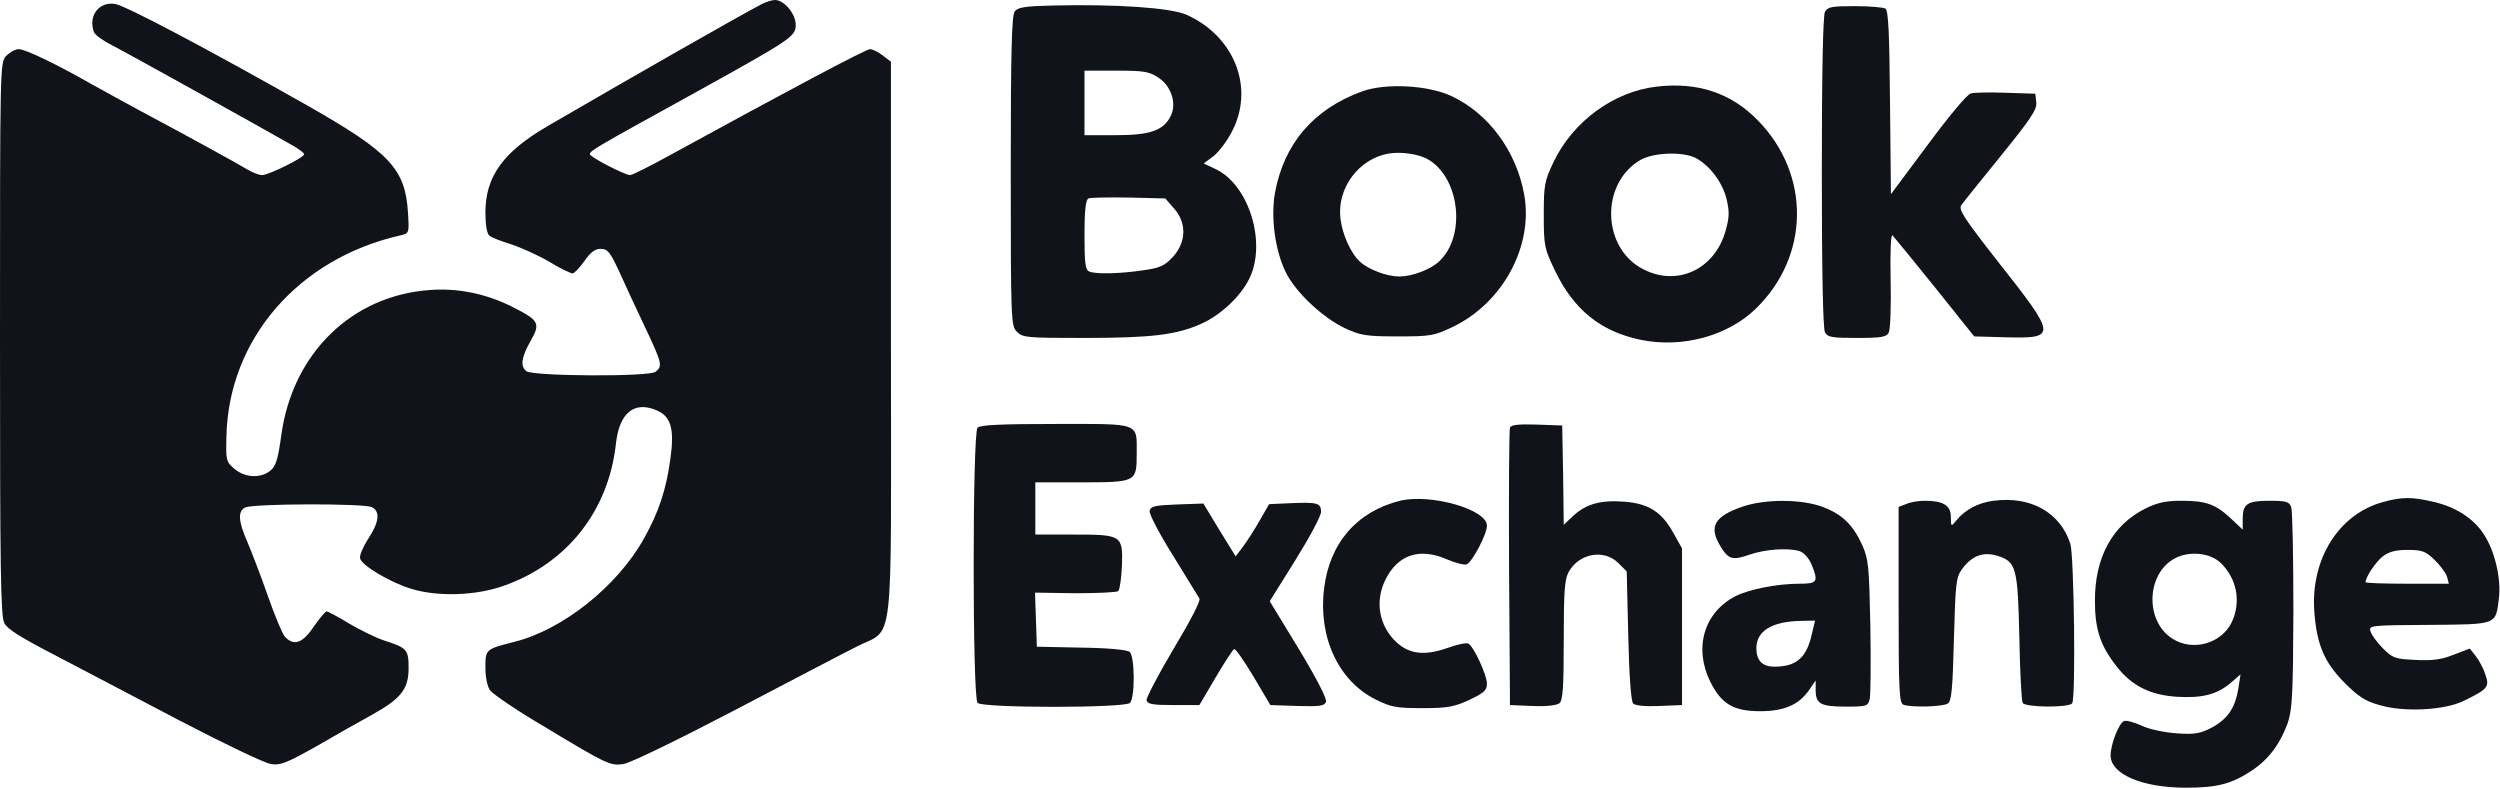
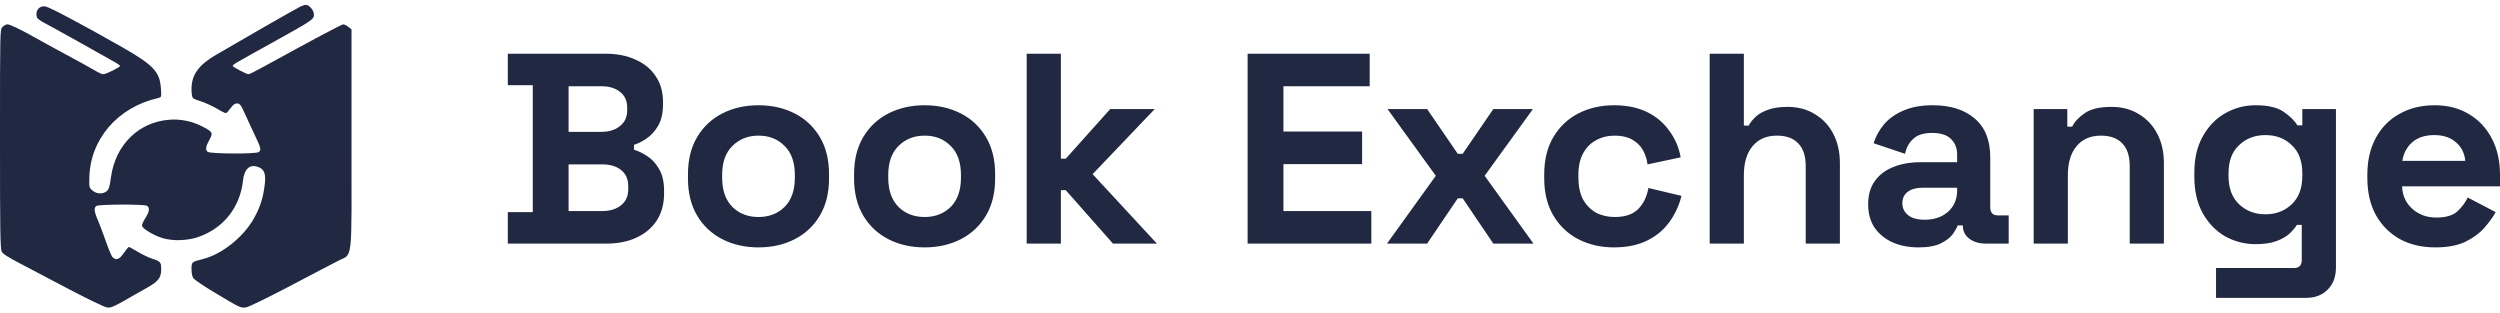
- <svg xmlns="http://www.w3.org/2000/svg" width="1085" height="342" viewBox="0 0 1085 342" fill="none">
-   <path d="M330.667 1.733C321.2 6.667 273.733 33.733 238 54.533C218.4 65.867 210.667 76.534 210.667 92.267C210.667 97.734 211.333 101.467 212.4 102.267C213.2 103.067 217.467 104.667 221.733 106C225.867 107.333 233.333 110.667 238.133 113.467C242.933 116.4 247.6 118.667 248.533 118.667C249.333 118.533 251.6 116.133 253.6 113.333C256.267 109.467 258.267 108 260.667 108C263.733 108 264.8 109.333 268.933 118.267C271.467 124 276.533 134.8 280.133 142.4C287.333 157.6 287.6 158.933 284.533 161.333C282 163.6 231.067 163.333 228.4 161.067C225.733 158.933 226.267 155.067 230.267 148C234.667 140.267 234 139.067 222.4 133.2C211.067 127.467 198.667 124.933 186.533 125.867C152.667 128.267 127.067 153.333 122.133 188.533C120.667 199.333 119.733 202.267 117.333 204.267C113.067 207.733 106.267 207.333 101.733 203.467C98.133 200.4 98 199.733 98.267 189.6C99.067 147.333 129.467 112.133 173.867 102.133C177.6 101.2 177.6 101.2 177.067 92.267C175.867 73.334 169.333 66.267 134 46.133C90 21.2 54.667 2.533 50 1.733C42.933 0.533 38.133 6.933 40.8 14C41.333 15.2 44.8 17.733 48.533 19.6C54.4 22.534 115.733 56.667 127.6 63.467C130 64.933 132 66.4 132 66.933C132 68.4 116.533 76 113.733 76C112.4 76 109.467 74.8 107.2 73.467C103.067 70.933 81.2 58.934 60.667 48C54.8 44.8 45.467 39.733 40 36.667C23.6 27.334 10.933 21.334 8.133 21.334C6.667 21.334 4.267 22.667 2.667 24.267C0 27.2 0 28.267 0 146.933C0 247.2 0.267 267.333 1.867 270.4C3.2 273.067 9.067 276.667 22.933 283.867C33.333 289.333 57.867 302.133 77.333 312.4C96.8 322.533 114.8 331.2 117.6 331.6C121.733 332.267 124.533 331.067 137.6 323.733C145.867 318.933 156.667 312.8 161.6 310.133C174 303.2 177.333 299.067 177.333 290C177.333 282 176.667 281.2 167.2 278.133C163.333 276.933 156.4 273.467 151.6 270.667C146.8 267.733 142.267 265.333 141.733 265.333C141.2 265.333 138.667 268.4 136.133 272C131.333 279.2 127.467 280.533 123.6 276.267C122.533 275.067 119.2 267.067 116.267 258.667C113.333 250.267 109.333 239.867 107.467 235.467C103.467 226.4 103.067 221.867 106.4 220.267C109.6 218.533 158.4 218.4 161.467 220.133C165.067 222 164.533 226.667 159.867 233.733C157.6 237.2 156 240.933 156.267 242.267C156.8 245.333 169.333 252.8 178.667 255.6C190.133 259.067 206.533 258.533 218.533 254.267C246.133 244.533 264.133 221.733 267.333 192.4C268.8 179.2 275.2 174 284.8 178C291.2 180.667 292.8 186 290.933 199.2C289.2 212.267 285.867 222.4 279.467 233.733C267.867 254.533 244.133 273.333 223.333 278.533C210.8 281.733 210.667 281.733 210.667 289.733C210.667 293.867 211.467 297.867 212.667 299.6C213.867 301.2 224.133 308.267 235.733 315.067C263.6 331.867 264.8 332.4 270.533 331.6C273.2 331.333 294.533 320.933 318 308.667C341.467 296.4 365.333 283.867 371.2 280.933C388.533 271.733 386.667 287.467 386.667 147.867V26.8L383.2 24.134C381.2 22.534 378.667 21.334 377.6 21.334C375.733 21.334 341.2 39.733 290.533 67.467C282 72.133 274.4 76 273.467 76C271.2 76 256 68.133 256 66.933C256 65.467 258.267 64.133 298.667 41.867C344.267 16.667 345.333 15.867 345.333 10.667C345.333 6 340.267 0 336.4 0C335.067 0 332.533 0.8 330.667 1.733Z" fill="#11131A" />
-   <path d="M456.667 2.4C444.8 2.667 441.733 3.2 440.4 4.933C439.067 6.667 438.667 22.667 438.667 74.267C438.667 139.6 438.8 141.467 441.333 144C443.867 146.533 445.733 146.667 470.4 146.667C500 146.667 510.667 145.333 521.6 140.4C529.6 136.8 538.133 128.933 542 121.333C549.867 106.133 542.4 80.8 528 73.6L522.4 70.933L526.533 67.867C528.667 66.267 532.4 61.467 534.533 57.333C544.667 38.4 535.867 15.733 514.933 6.4C508 3.333 484.267 1.733 456.667 2.4ZM502.8 33.733C508.267 37.333 510.667 44.667 508.267 50C505.2 56.533 499.467 58.667 484.4 58.667H470.667V44.667V30.667H484.533C496.667 30.667 498.8 31.067 502.8 33.733ZM509.467 90.4C515.067 96.667 514.933 104.933 509.067 111.467C505.333 115.467 503.467 116.267 496 117.333C486 118.8 475.867 119.067 472.8 117.867C471.067 117.2 470.667 114.533 470.667 102C470.667 91.2 471.2 86.667 472.4 86.133C473.2 85.733 481.067 85.6 489.867 85.733L505.733 86.133L509.467 90.4Z" fill="#11131A" />
-   <path d="M792 5.2C791.2 6.933 790.667 31.2 790.667 74.667C790.667 118.133 791.2 142.4 792 144.133C793.2 146.4 794.933 146.667 806 146.667C816.667 146.667 818.8 146.267 819.733 144.267C820.4 143.067 820.8 132.8 820.533 121.467C820.267 109.067 820.667 101.467 821.333 102.133C822 102.8 830.267 112.933 839.733 124.667L856.8 146L871.067 146.4C892.667 146.933 892.533 145.733 867.467 114C852.533 94.933 849.867 90.933 851.2 89.067C852 87.867 859.733 78.267 868.4 67.6C881.467 51.467 884.133 47.467 883.733 44.4L883.333 40.667L870.667 40.267C863.733 40 856.8 40.133 855.333 40.533C853.733 40.933 845.733 50.533 836.667 62.8L820.667 84.267L820.267 44.533C820 14.8 819.6 4.533 818.267 3.733C817.467 3.2 811.467 2.667 805.067 2.667C794.933 2.667 793.2 2.933 792 5.2Z" fill="#11131A" />
-   <path d="M718.933 37.6C700.4 39.733 682.667 52.667 674.267 70.267C670.267 78.667 670 80.4 670 93.333C670 106.667 670.267 107.867 674.8 117.333C682.933 134.4 694.667 143.867 712 147.467C730 151.2 749.733 145.867 762 134C785.467 111.2 785.867 75.867 763.067 52.4C751.467 40.4 736.8 35.467 718.933 37.6ZM735.867 68.533C742 71.733 747.6 79.2 749.333 86.4C750.667 92.133 750.533 94.4 748.8 100.533C744 116.933 728 124.4 713.333 116.933C695.2 107.867 694.4 79.733 711.867 69.467C717.6 66.133 730.267 65.733 735.867 68.533Z" fill="#11131A" />
-   <path d="M591.333 39.6C570.133 47.2 557.2 62.4 553.333 83.733C551.467 94.4 553.333 108.533 558 118.133C562.267 126.8 573.867 137.733 583.6 142.4C590.533 145.6 592.8 146 606.667 146C621.2 146 622.4 145.733 630.8 141.733C652.4 131.2 665.6 106.533 661.467 84.267C658 65.333 645.867 49.067 629.733 41.6C619.467 36.933 601.467 36 591.333 39.6ZM619.333 68.933C633.6 76.667 636.533 102.667 624.4 113.6C620.667 117.067 612.667 120 607.333 120C602 120 594 117.067 590.267 113.6C586.267 110 582.533 101.733 581.733 94.667C580.267 81.6 589.733 68.933 602.533 66.667C607.867 65.733 615.333 66.8 619.333 68.933Z" fill="#11131A" />
-   <path d="M424.267 185.6C422 187.867 422 302.8 424.267 305.067C426.533 307.333 488.133 307.333 490.4 305.067C492.667 302.8 492.533 284.8 490.267 282.933C489.2 282 480.667 281.2 469.2 281.067L450 280.667L449.6 268.933L449.2 257.2L466.8 257.467C476.4 257.467 484.8 257.067 485.333 256.533C486 255.867 486.667 250.933 486.933 245.467C487.333 232.267 486.933 232 465.733 232H449.333V220.667V209.333H469.2C492.933 209.333 493.333 209.2 493.333 197.2C493.333 183.2 495.467 184 458.267 184C434.8 184 425.467 184.4 424.267 185.6Z" fill="#11131A" />
-   <path d="M655.333 185.6C654.933 186.533 654.8 214 654.933 246.667L655.333 306L665.067 306.4C671.2 306.667 675.6 306.133 676.8 305.2C678.267 304 678.667 298.4 678.667 277.733C678.667 255.867 679.067 251.2 680.933 248C685.6 240 696.267 238.267 702.4 244.4L706 248L706.667 276C707.067 293.6 707.867 304.4 708.8 305.333C709.733 306.267 714.267 306.667 720.133 306.4L730 306V272V238L726.267 231.333C721.2 222.133 715.467 218.533 704.933 217.733C694.8 216.933 688.4 218.667 682.8 223.867L678.667 227.733L678.4 206.133L678 184.667L666.933 184.267C658.933 184 655.733 184.4 655.333 185.6Z" fill="#11131A" />
-   <path d="M607.6 217.333C588.933 222 577.067 235.6 574.667 255.333C572 276.533 580.933 295.6 597.067 303.6C603.733 306.933 606.133 307.333 617.333 307.333C628.267 307.333 631.067 306.8 637.733 303.733C644.133 300.667 645.333 299.6 645.333 296.667C645.333 293.067 639.733 280.8 637.333 279.333C636.533 278.8 632.267 279.733 627.867 281.333C618.133 284.667 611.733 283.867 606.133 278.8C598.533 271.733 596.533 261.067 601.333 251.467C606.667 240.8 616 237.6 627.733 242.667C631.467 244.267 635.467 245.333 636.533 244.933C638.933 244 645.333 231.867 645.333 228.133C645.333 221.067 620.933 214.133 607.6 217.333Z" fill="#11131A" />
-   <path d="M865.2 217.333C858.667 218.133 852.8 221.2 849.067 225.867C846.8 228.667 846.667 228.667 846.667 224.267C846.667 219.333 843.333 217.333 835.333 217.333C832.8 217.333 829.333 217.867 827.467 218.667L824 220V262.533C824 300.133 824.267 305.2 826.133 305.867C829.333 307.067 843.067 306.8 845.333 305.333C846.933 304.4 847.467 299.2 848 277.467C848.667 253.2 848.933 250.533 851.467 247.067C855.733 241.2 860.667 239.333 866.8 241.2C875.067 243.733 875.733 246.267 876.4 276.8C876.667 291.6 877.333 304.267 877.867 305.067C879.067 307.067 898.133 307.2 899.333 305.2C900.933 302.8 900.133 241.067 898.533 236C894.133 222.4 881.333 215.2 865.2 217.333Z" fill="#11131A" />
-   <path d="M1034.27 217.867C1015.07 223.067 1002.8 242.533 1004.4 265.333C1005.47 279.733 1008.67 287.333 1017.47 296.267C1023.47 302.267 1026.4 304.267 1032.67 306C1043.33 309.2 1061.07 308.267 1069.33 304.133C1079.73 299.067 1080.53 298.133 1078.67 292.8C1077.87 290.267 1076 286.667 1074.53 284.8L1071.87 281.467L1064.93 284.133C1059.6 286.267 1055.73 286.8 1048.27 286.4C1039.33 286 1038.4 285.6 1034.13 281.333C1031.6 278.8 1029.2 275.467 1028.8 274C1028 271.467 1028.67 271.333 1054.27 271.2C1084.13 270.933 1083.07 271.333 1084.53 259.6C1085.6 251.2 1082.67 238.8 1077.87 231.733C1073.6 225.067 1065.73 220 1056.4 217.867C1046.93 215.6 1042.53 215.6 1034.27 217.867ZM1056.53 242.933C1059.07 245.333 1061.47 248.667 1062 250.267L1062.8 253.333H1044.8C1034.8 253.333 1026.67 253.067 1026.67 252.667C1026.67 250.4 1031.07 243.867 1034.13 241.467C1036.8 239.467 1039.6 238.667 1044.8 238.667C1051.2 238.667 1052.67 239.2 1056.53 242.933Z" fill="#11131A" />
-   <path d="M559.733 218.4L550.8 218.8L546.8 225.733C544.667 229.6 541.333 234.667 539.6 237.067L536.267 241.467L529.2 230L522.267 218.533L510.8 218.933C500.933 219.333 499.333 219.733 498.933 221.733C498.667 223.067 503.2 231.733 509.067 241.067C514.8 250.4 520 258.8 520.533 259.733C521.2 260.667 516.533 269.6 509.333 281.6C502.667 292.8 497.467 302.8 497.6 303.867C498 305.6 500.133 306 509.333 306H520.533L527.6 294C531.467 287.467 535.067 281.867 535.6 281.733C536.267 281.467 540 286.933 544 293.6L551.333 306L563.067 306.4C572.667 306.667 574.8 306.4 575.467 304.667C576 303.333 571.6 294.8 563.733 281.733L551.067 260.933L562.133 243.2C568.267 233.333 573.333 224 573.333 222.133C573.333 218.267 571.733 217.867 559.733 218.4Z" fill="#11131A" />
-   <path d="M756.267 219.867C744 224.133 741.467 228.533 746.667 237.067C750.133 242.8 751.867 243.333 759.467 240.667C766.533 238.267 776.133 237.733 781.067 239.2C782.933 239.867 785.067 242.267 786.133 244.8C789.333 252.533 788.8 253.333 780.933 253.333C771.333 253.333 759.2 255.733 753.333 258.667C739.467 265.733 734.933 281.333 742.4 296.133C747.2 305.6 752.4 308.667 764 308.667C774.267 308.667 780.667 305.867 785.067 299.6L788 295.333V299.467C788 305.467 790.133 306.667 800.933 306.667C810.133 306.667 810.667 306.533 811.467 303.333C811.867 301.467 812 287.2 811.733 271.6C811.2 245.733 810.933 242.8 808.267 236.667C804.133 227.6 799.467 223.2 791.067 220C781.733 216.533 766.133 216.533 756.267 219.867ZM786.4 274.933C784.133 285.467 779.6 289.333 770.133 289.333C764.8 289.333 762.267 286.667 762.267 281.333C762.267 273.867 768.933 269.733 781.467 269.467L787.733 269.333L786.4 274.933Z" fill="#11131A" />
-   <path d="M930.933 220.8C916.8 227.867 909.067 242 909.2 260.933C909.2 273.2 911.6 280.4 918.8 289.467C925.333 297.733 933.2 301.6 944.667 302.4C955.733 303.067 962.133 301.467 968.267 296.267L972.4 292.667L971.467 298.667C970.133 307.2 966.8 312 960 315.733C954.8 318.4 952.667 318.8 944.667 318.267C939.333 317.867 932.8 316.533 929.467 314.933C926.267 313.467 922.8 312.533 921.867 312.933C919.6 313.733 916 323.067 916 327.867C916 336 929.733 341.867 948.667 341.867C962.133 341.867 968.533 340.267 977.333 334.4C984.533 329.6 989.467 323.067 992.8 314C994.8 308.133 995.2 302.133 995.333 265.067C995.333 241.867 994.933 221.6 994.4 220.133C993.6 217.733 992.267 217.333 984.933 217.333C975.333 217.333 973.333 218.667 973.333 225.2V229.867L968.4 225.2C961.6 218.8 957.467 217.333 946.8 217.333C939.867 217.333 936.267 218.133 930.933 220.8ZM963.6 244.133C970.8 250.933 972.8 261.2 968.533 270.133C964.133 279.2 951.867 282.8 943.067 277.333C930.8 269.867 931.333 248.933 944 242.267C950.133 239.067 958.933 239.867 963.6 244.133Z" fill="#11131A" />
+ <svg xmlns="http://www.w3.org/2000/svg" width="256" height="32" viewBox="0 0 256 32" fill="none">
+   <path d="M30.782 0.662C29.9 1.123 25.482 3.651 22.155 5.595C20.331 6.654 19.611 7.65 19.611 9.12C19.611 9.631 19.673 9.979 19.772 10.054C19.847 10.129 20.244 10.278 20.641 10.403C21.026 10.527 21.721 10.839 22.168 11.101C22.614 11.375 23.049 11.586 23.136 11.586C23.21 11.574 23.421 11.35 23.608 11.088C23.856 10.727 24.042 10.59 24.265 10.59C24.551 10.59 24.65 10.714 25.035 11.549C25.271 12.085 25.742 13.094 26.077 13.804C26.748 15.224 26.773 15.348 26.487 15.572C26.251 15.784 21.51 15.759 21.262 15.547C21.013 15.348 21.063 14.987 21.435 14.327C21.845 13.604 21.783 13.492 20.703 12.944C19.648 12.408 18.494 12.172 17.364 12.259C14.212 12.483 11.829 14.825 11.369 18.113C11.233 19.122 11.146 19.397 10.922 19.583C10.525 19.907 9.892 19.87 9.47 19.509C9.135 19.222 9.123 19.16 9.148 18.213C9.222 14.264 12.052 10.976 16.185 10.042C16.533 9.955 16.533 9.955 16.483 9.12C16.371 7.351 15.763 6.691 12.474 4.81C8.378 2.481 5.089 0.737 4.654 0.662C3.997 0.55 3.55 1.148 3.798 1.808C3.848 1.92 4.17 2.157 4.518 2.331C5.064 2.605 10.774 5.794 11.878 6.429C12.102 6.566 12.288 6.703 12.288 6.753C12.288 6.89 10.848 7.6 10.587 7.6C10.463 7.6 10.19 7.488 9.979 7.364C9.594 7.127 7.559 6.006 5.647 4.984C5.101 4.685 4.232 4.212 3.724 3.926C2.197 3.054 1.018 2.493 0.757 2.493C0.621 2.493 0.397 2.618 0.248 2.767C0 3.041 0 3.141 0 14.227C0 23.594 0.025 25.475 0.174 25.762C0.298 26.011 0.844 26.347 2.135 27.02C3.103 27.531 5.387 28.727 7.199 29.686C9.011 30.632 10.687 31.442 10.947 31.479C11.332 31.542 11.593 31.43 12.809 30.744C13.579 30.296 14.584 29.723 15.043 29.474C16.198 28.826 16.508 28.44 16.508 27.593C16.508 26.846 16.446 26.771 15.565 26.484C15.205 26.372 14.559 26.048 14.112 25.787C13.665 25.513 13.243 25.288 13.194 25.288C13.144 25.288 12.908 25.575 12.673 25.911C12.226 26.584 11.866 26.709 11.506 26.31C11.406 26.198 11.096 25.45 10.823 24.666C10.55 23.881 10.178 22.909 10.004 22.498C9.632 21.651 9.594 21.228 9.905 21.078C10.203 20.916 14.745 20.904 15.031 21.066C15.366 21.24 15.316 21.676 14.882 22.336C14.671 22.66 14.522 23.009 14.547 23.134C14.596 23.42 15.763 24.118 16.632 24.379C17.699 24.703 19.226 24.653 20.343 24.255C22.912 23.345 24.588 21.215 24.886 18.475C25.022 17.242 25.618 16.756 26.512 17.13C27.108 17.379 27.257 17.877 27.083 19.11C26.921 20.331 26.611 21.277 26.015 22.336C24.936 24.279 22.726 26.036 20.79 26.522C19.623 26.821 19.611 26.821 19.611 27.568C19.611 27.954 19.685 28.328 19.797 28.49C19.909 28.639 20.864 29.299 21.944 29.935C24.538 31.504 24.65 31.554 25.184 31.479C25.432 31.454 27.418 30.483 29.602 29.337C31.787 28.191 34.009 27.02 34.555 26.746C36.168 25.886 35.995 27.356 35.995 14.314V3.004L35.672 2.755C35.486 2.605 35.25 2.493 35.151 2.493C34.977 2.493 31.762 4.212 27.046 6.803C26.251 7.239 25.544 7.6 25.457 7.6C25.246 7.6 23.831 6.865 23.831 6.753C23.831 6.616 24.042 6.492 27.803 4.411C32.048 2.057 32.147 1.982 32.147 1.497C32.147 1.061 31.675 0.5 31.315 0.5C31.191 0.5 30.955 0.575 30.782 0.662Z" fill="#202842" />
+   <path d="M52 24.944V21.722H54.556V8.722H52V5.5H62.001C63.186 5.5 64.214 5.704 65.084 6.111C65.973 6.5 66.658 7.065 67.14 7.806C67.64 8.528 67.89 9.398 67.89 10.417V10.694C67.89 11.583 67.723 12.315 67.39 12.889C67.057 13.444 66.658 13.88 66.195 14.194C65.751 14.491 65.325 14.704 64.918 14.833V15.333C65.325 15.444 65.769 15.657 66.251 15.972C66.733 16.269 67.14 16.704 67.473 17.278C67.825 17.852 68.001 18.602 68.001 19.528V19.806C68.001 20.88 67.751 21.806 67.251 22.583C66.751 23.343 66.056 23.926 65.168 24.333C64.297 24.741 63.279 24.944 62.112 24.944H52ZM58.223 21.611H61.667C62.464 21.611 63.103 21.417 63.584 21.028C64.084 20.639 64.334 20.083 64.334 19.361V19.083C64.334 18.361 64.094 17.806 63.612 17.417C63.13 17.028 62.482 16.833 61.667 16.833H58.223V21.611ZM58.223 13.5H61.612C62.371 13.5 62.992 13.306 63.473 12.917C63.973 12.528 64.223 11.991 64.223 11.306V11.028C64.223 10.324 63.982 9.787 63.501 9.417C63.019 9.028 62.39 8.833 61.612 8.833H58.223V13.5ZM77.67 25.333C76.3 25.333 75.068 25.056 73.975 24.5C72.883 23.944 72.022 23.139 71.392 22.083C70.762 21.028 70.448 19.759 70.448 18.278V17.833C70.448 16.352 70.762 15.083 71.392 14.028C72.022 12.972 72.883 12.167 73.975 11.611C75.068 11.056 76.3 10.778 77.67 10.778C79.041 10.778 80.272 11.056 81.365 11.611C82.457 12.167 83.319 12.972 83.948 14.028C84.578 15.083 84.893 16.352 84.893 17.833V18.278C84.893 19.759 84.578 21.028 83.948 22.083C83.319 23.139 82.457 23.944 81.365 24.5C80.272 25.056 79.041 25.333 77.67 25.333ZM77.67 22.222C78.744 22.222 79.633 21.88 80.337 21.194C81.041 20.491 81.393 19.491 81.393 18.194V17.917C81.393 16.62 81.041 15.63 80.337 14.944C79.652 14.241 78.763 13.889 77.67 13.889C76.596 13.889 75.707 14.241 75.003 14.944C74.3 15.63 73.948 16.62 73.948 17.917V18.194C73.948 19.491 74.3 20.491 75.003 21.194C75.707 21.88 76.596 22.222 77.67 22.222ZM94.68 25.333C93.309 25.333 92.078 25.056 90.985 24.5C89.892 23.944 89.031 23.139 88.402 22.083C87.772 21.028 87.457 19.759 87.457 18.278V17.833C87.457 16.352 87.772 15.083 88.402 14.028C89.031 12.972 89.892 12.167 90.985 11.611C92.078 11.056 93.309 10.778 94.68 10.778C96.05 10.778 97.282 11.056 98.374 11.611C99.467 12.167 100.328 12.972 100.958 14.028C101.588 15.083 101.902 16.352 101.902 17.833V18.278C101.902 19.759 101.588 21.028 100.958 22.083C100.328 23.139 99.467 23.944 98.374 24.5C97.282 25.056 96.05 25.333 94.68 25.333ZM94.68 22.222C95.754 22.222 96.643 21.88 97.347 21.194C98.05 20.491 98.402 19.491 98.402 18.194V17.917C98.402 16.62 98.05 15.63 97.347 14.944C96.661 14.241 95.772 13.889 94.68 13.889C93.606 13.889 92.717 14.241 92.013 14.944C91.309 15.63 90.957 16.62 90.957 17.917V18.194C90.957 19.491 91.309 20.491 92.013 21.194C92.717 21.88 93.606 22.222 94.68 22.222ZM105.133 24.944V5.5H108.634V16.25H109.134L113.689 11.167H118.245L111.884 17.833L118.468 24.944H113.967L109.134 19.472H108.634V24.944H105.133ZM127.756 24.944V5.5H140.257V8.833H131.423V13.472H139.479V16.806H131.423V21.611H140.424V24.944H127.756ZM142.027 24.944L147.027 18L142.082 11.167H146.138L149.277 15.75H149.777L152.917 11.167H156.972L152.028 18L157.028 24.944H152.917L149.777 20.306H149.277L146.138 24.944H142.027ZM165.267 25.333C163.933 25.333 162.72 25.056 161.627 24.5C160.553 23.944 159.701 23.139 159.072 22.083C158.442 21.028 158.127 19.75 158.127 18.25V17.861C158.127 16.361 158.442 15.083 159.072 14.028C159.701 12.972 160.553 12.167 161.627 11.611C162.72 11.056 163.933 10.778 165.267 10.778C166.581 10.778 167.711 11.009 168.656 11.472C169.6 11.935 170.359 12.574 170.934 13.389C171.526 14.185 171.915 15.093 172.1 16.111L168.711 16.833C168.637 16.278 168.47 15.778 168.211 15.333C167.951 14.889 167.581 14.537 167.1 14.278C166.637 14.018 166.053 13.889 165.35 13.889C164.646 13.889 164.007 14.046 163.433 14.361C162.878 14.657 162.433 15.111 162.1 15.722C161.784 16.315 161.627 17.046 161.627 17.917V18.194C161.627 19.065 161.784 19.806 162.1 20.417C162.433 21.009 162.878 21.463 163.433 21.778C164.007 22.074 164.646 22.222 165.35 22.222C166.406 22.222 167.201 21.954 167.739 21.417C168.295 20.861 168.646 20.139 168.795 19.25L172.184 20.056C171.943 21.037 171.526 21.935 170.934 22.75C170.359 23.546 169.6 24.176 168.656 24.639C167.711 25.102 166.581 25.333 165.267 25.333ZM175.071 24.944V5.5H178.571V12.861H179.071C179.219 12.565 179.451 12.268 179.766 11.972C180.08 11.676 180.497 11.435 181.016 11.25C181.552 11.046 182.229 10.944 183.044 10.944C184.118 10.944 185.053 11.194 185.849 11.694C186.664 12.176 187.294 12.852 187.738 13.722C188.183 14.574 188.405 15.574 188.405 16.722V24.944H184.905V17C184.905 15.963 184.646 15.185 184.127 14.667C183.627 14.148 182.905 13.889 181.96 13.889C180.886 13.889 180.052 14.25 179.46 14.972C178.868 15.676 178.571 16.667 178.571 17.944V24.944H175.071ZM196.467 25.333C195.486 25.333 194.606 25.167 193.828 24.833C193.05 24.481 192.43 23.981 191.967 23.333C191.522 22.667 191.3 21.861 191.3 20.917C191.3 19.972 191.522 19.185 191.967 18.556C192.43 17.907 193.059 17.426 193.856 17.111C194.67 16.778 195.597 16.611 196.634 16.611H200.412V15.833C200.412 15.185 200.208 14.657 199.801 14.25C199.393 13.824 198.745 13.611 197.856 13.611C196.986 13.611 196.337 13.815 195.912 14.222C195.486 14.611 195.208 15.12 195.078 15.75L191.856 14.667C192.078 13.963 192.43 13.324 192.911 12.75C193.411 12.157 194.069 11.685 194.884 11.333C195.717 10.963 196.726 10.778 197.912 10.778C199.726 10.778 201.162 11.232 202.218 12.139C203.273 13.046 203.801 14.361 203.801 16.083V21.222C203.801 21.778 204.06 22.056 204.579 22.056H205.69V24.944H203.357C202.671 24.944 202.106 24.778 201.662 24.444C201.217 24.111 200.995 23.667 200.995 23.111V23.083H200.467C200.393 23.306 200.226 23.602 199.967 23.972C199.708 24.324 199.301 24.639 198.745 24.917C198.19 25.194 197.431 25.333 196.467 25.333ZM197.078 22.5C198.06 22.5 198.856 22.231 199.467 21.694C200.097 21.139 200.412 20.407 200.412 19.5V19.222H196.884C196.236 19.222 195.726 19.361 195.356 19.639C194.986 19.917 194.8 20.306 194.8 20.806C194.8 21.306 194.995 21.713 195.384 22.028C195.773 22.343 196.337 22.5 197.078 22.5ZM208.249 24.944V11.167H211.693V12.972H212.193C212.416 12.491 212.832 12.037 213.444 11.611C214.055 11.167 214.981 10.944 216.222 10.944C217.296 10.944 218.232 11.194 219.027 11.694C219.843 12.176 220.472 12.852 220.916 13.722C221.361 14.574 221.583 15.574 221.583 16.722V24.944H218.083V17C218.083 15.963 217.824 15.185 217.305 14.667C216.805 14.148 216.083 13.889 215.138 13.889C214.065 13.889 213.231 14.25 212.638 14.972C212.046 15.676 211.749 16.667 211.749 17.944V24.944H208.249ZM224.7 18.111V17.667C224.7 16.222 224.988 14.991 225.561 13.972C226.136 12.935 226.895 12.148 227.839 11.611C228.803 11.056 229.849 10.778 230.978 10.778C232.238 10.778 233.192 11 233.84 11.444C234.489 11.889 234.961 12.352 235.257 12.833H235.757V11.167H239.201V27.389C239.201 28.333 238.923 29.083 238.368 29.639C237.812 30.213 237.072 30.5 236.145 30.5H226.923V27.444H234.923C235.442 27.444 235.701 27.167 235.701 26.611V23.028H235.201C235.016 23.324 234.757 23.63 234.423 23.944C234.09 24.241 233.645 24.491 233.09 24.694C232.534 24.898 231.831 25 230.978 25C229.849 25 228.803 24.731 227.839 24.194C226.895 23.639 226.136 22.852 225.561 21.833C224.988 20.796 224.7 19.556 224.7 18.111ZM231.979 21.944C233.053 21.944 233.951 21.602 234.673 20.917C235.395 20.231 235.757 19.269 235.757 18.028V17.75C235.757 16.491 235.395 15.528 234.673 14.861C233.97 14.176 233.072 13.833 231.979 13.833C230.905 13.833 230.006 14.176 229.284 14.861C228.562 15.528 228.201 16.491 228.201 17.75V18.028C228.201 19.269 228.562 20.231 229.284 20.917C230.006 21.602 230.905 21.944 231.979 21.944ZM249.361 25.333C247.99 25.333 246.777 25.046 245.722 24.472C244.684 23.88 243.869 23.056 243.277 22C242.702 20.926 242.416 19.667 242.416 18.222V17.889C242.416 16.444 242.702 15.194 243.277 14.139C243.85 13.065 244.656 12.241 245.694 11.667C246.731 11.074 247.934 10.778 249.305 10.778C250.656 10.778 251.833 11.083 252.833 11.694C253.833 12.287 254.611 13.12 255.167 14.194C255.722 15.25 256 16.481 256 17.889V19.083H245.972C246.008 20.028 246.36 20.796 247.027 21.389C247.694 21.981 248.508 22.278 249.472 22.278C250.453 22.278 251.175 22.065 251.639 21.639C252.101 21.213 252.453 20.741 252.694 20.222L255.556 21.722C255.296 22.204 254.917 22.731 254.417 23.306C253.934 23.861 253.287 24.343 252.472 24.75C251.656 25.139 250.62 25.333 249.361 25.333ZM245.999 16.472H252.444C252.37 15.676 252.045 15.037 251.472 14.556C250.916 14.074 250.184 13.833 249.277 13.833C248.333 13.833 247.583 14.074 247.027 14.556C246.472 15.037 246.128 15.676 245.999 16.472Z" fill="#202842" />
</svg>
